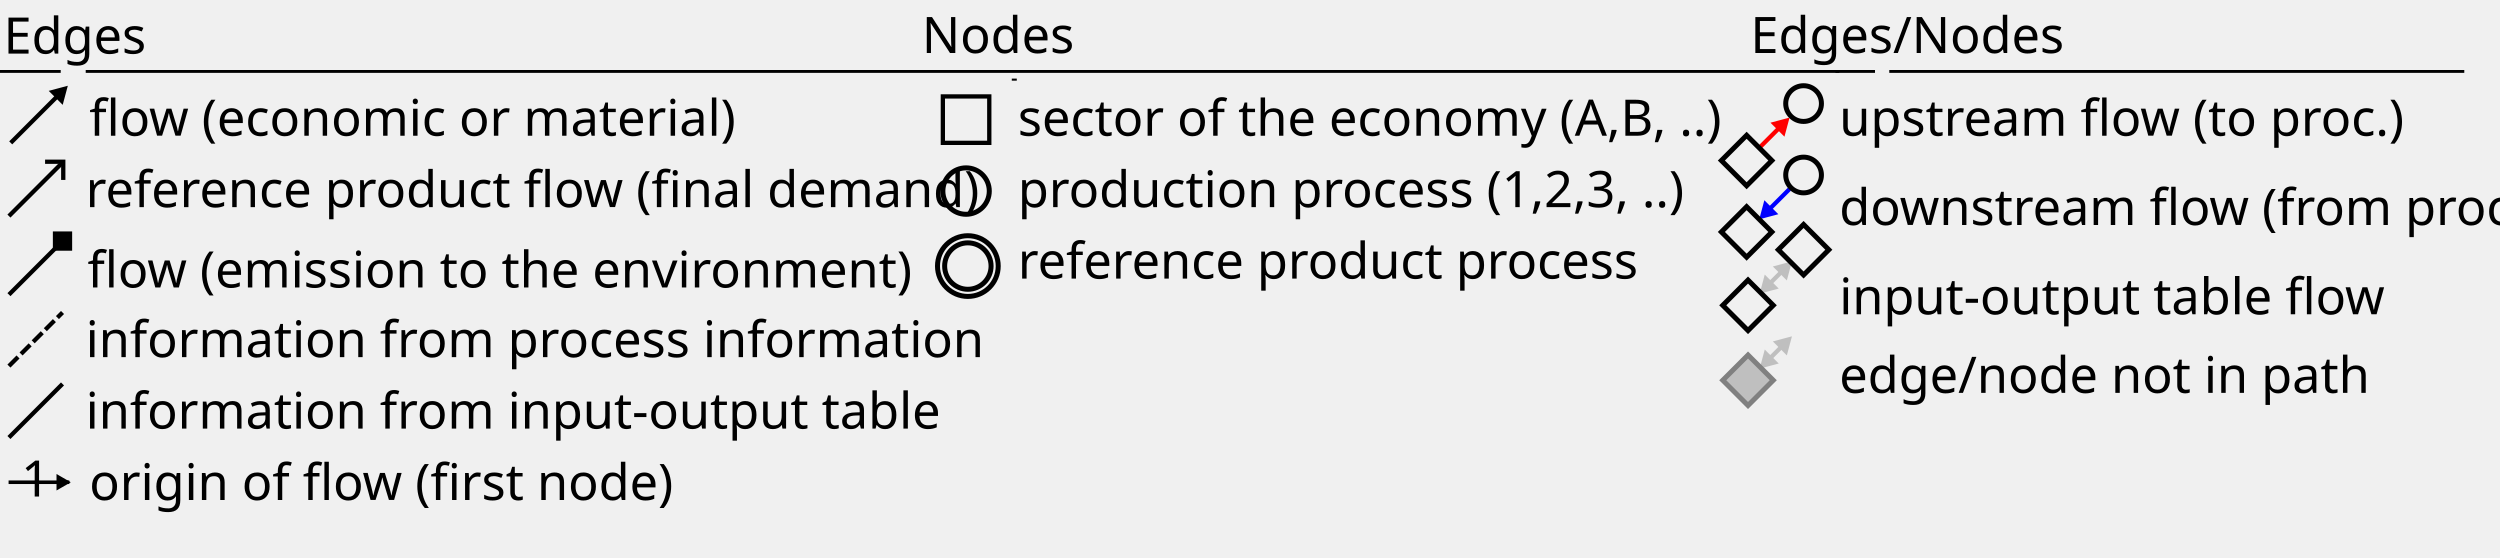
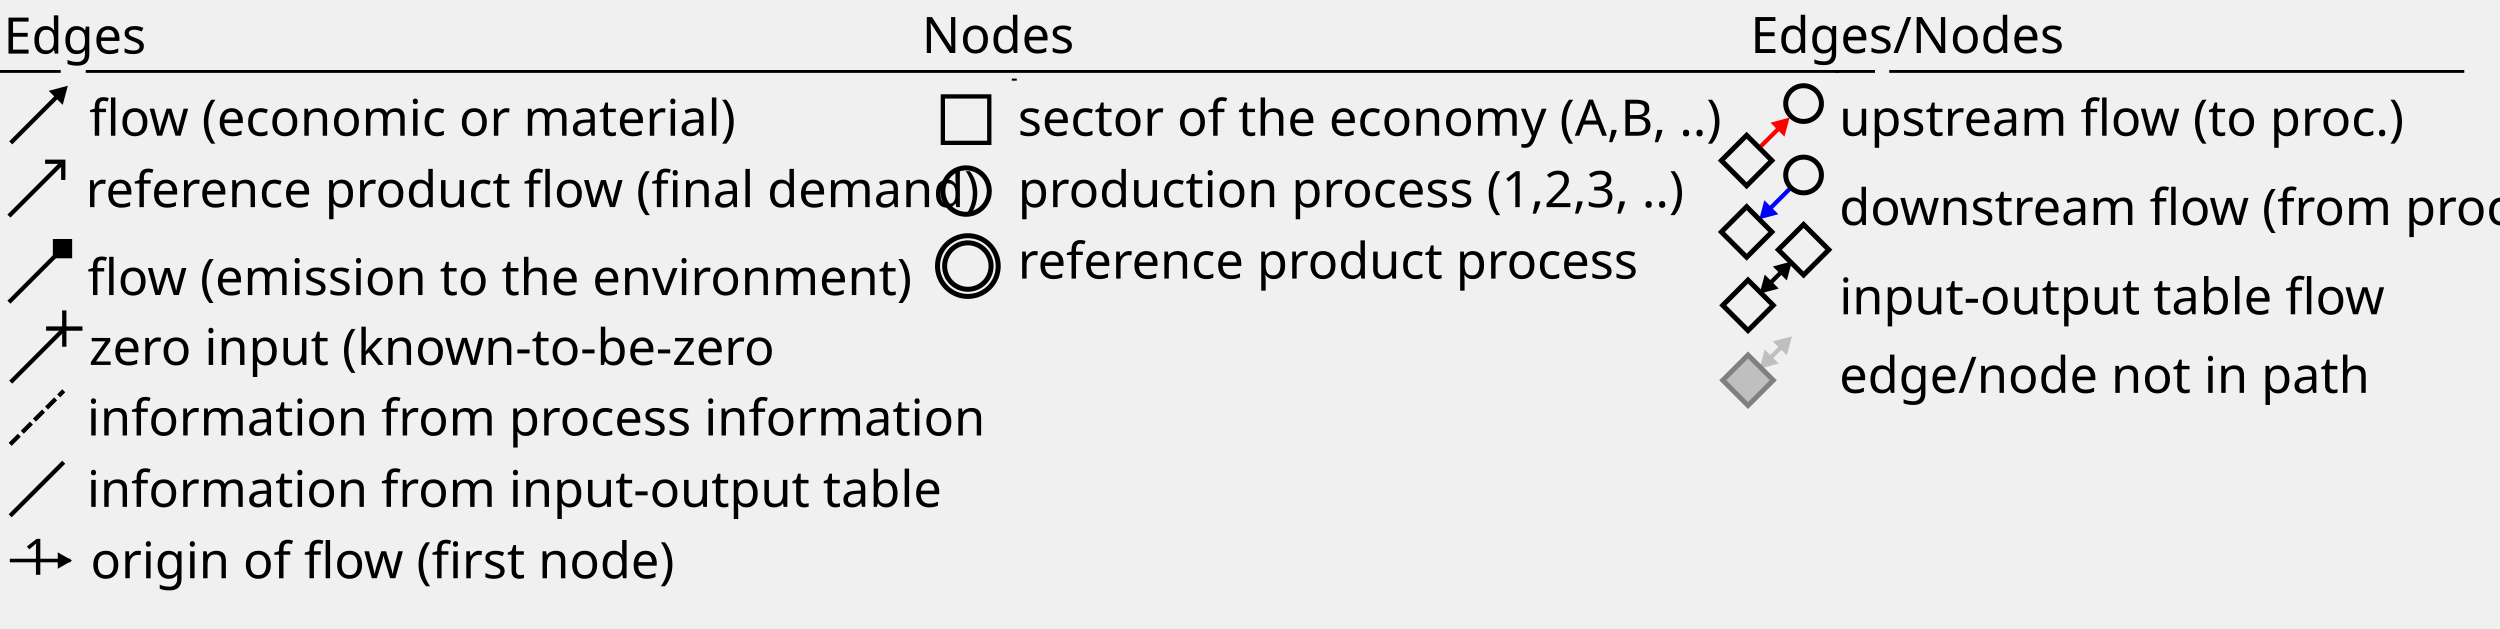
- <svg xmlns="http://www.w3.org/2000/svg" xmlns:xlink="http://www.w3.org/1999/xlink" width="175mm" height="39mm" viewBox="0 0 661.417 147.402" version="1.1" id="svg1" xml:space="preserve">
+ <svg xmlns="http://www.w3.org/2000/svg" xmlns:xlink="http://www.w3.org/1999/xlink" width="175mm" height="44mm" viewBox="0 0 661.417 166.3" version="1.1" id="svg1" xml:space="preserve">
  <defs id="defs1">
+     <marker style="overflow:visible" id="X" refX="0" refY="0" orient="auto" markerWidth="1" markerHeight="1" viewBox="0 0 1 1" preserveAspectRatio="xMidYMid">
+       <path style="fill:none;stroke:context-stroke;stroke-width:1" d="M -3,3 3,-3 M 3,3 -3,-3" id="path24" />
+     </marker>
    <marker style="overflow:visible" id="Diamond" refX="0" refY="0" orient="auto" markerWidth="1" markerHeight="1" viewBox="0 0 1 1" preserveAspectRatio="xMidYMid">
      <path transform="scale(0.45)" style="fill:context-stroke;fill-rule:evenodd;stroke:none" d="M 0,-7.071 -7.071,0 0,7.071 7.071,0 Z" id="path19" />
    </marker>
    <marker style="overflow:visible" id="ArrowWide" refX="0" refY="0" orient="auto-start-reverse" markerWidth="1" markerHeight="1" viewBox="0 0 1 1" preserveAspectRatio="xMidYMid">
      <path style="fill:none;stroke:context-stroke;stroke-width:1;stroke-linecap:butt" d="M 3,-3 0,0 3,3" transform="rotate(180,0.125,0)" id="path1" />
    </marker>
    <linearGradient id="swatch9">
      <stop style="stop-color:#ff0000;stop-opacity:1;" offset="0" id="stop9" />
      <stop style="stop-color:#0000ff;stop-opacity:1;" offset="1" id="stop10" />
    </linearGradient>
    <linearGradient id="linearGradient5-4" gradientTransform="matrix(3.760706,0,0,3.798444,597.8107,-311.2805)" x1="-85.604" y1="101.815" x2="-65.251" y2="101.815" gradientUnits="userSpaceOnUse">
      <stop style="stop-color:#ff0000;stop-opacity:1;" offset="0" id="stop4-8" />
      <stop style="stop-color:#0000ff;stop-opacity:1;" offset="1" id="stop5-6" />
    </linearGradient>
    <linearGradient id="linearGradient5" gradientTransform="matrix(3.760706,0,0,3.798444,811.7163,-311.6111)" x1="-85.604" y1="101.815" x2="-65.251" y2="101.815" gradientUnits="userSpaceOnUse">
      <stop style="stop-color:#ff0000;stop-opacity:1;" offset="0" id="stop4" />
      <stop style="stop-color:#0000ff;stop-opacity:1;" offset="1" id="stop5" />
    </linearGradient>
    <linearGradient xlink:href="#swatch9" id="linearGradient14" gradientUnits="userSpaceOnUse" gradientTransform="rotate(-45,-159.0584,269.5763)" x1="14.985" y1="239.158" x2="14.985" y2="210.874" />
    <linearGradient id="linearGradient5-9" gradientTransform="matrix(0.99502,0,0,1.005005,-8.503949,355.2464)" x1="492.236" y1="74.752" x2="569.162" y2="74.752" gradientUnits="userSpaceOnUse">
      <stop style="stop-color:#ff0000;stop-opacity:1;" offset="0" id="stop4-2" />
      <stop style="stop-color:#0000ff;stop-opacity:1;" offset="1" id="stop5-0" />
    </linearGradient>
    <marker style="overflow:visible" id="marker19-7-66-6-03-3" refX="2" refY="0" orient="auto-start-reverse" markerWidth="0.75" markerHeight="0.75" viewBox="0 0 1 1" preserveAspectRatio="xMidYMid">
      <path transform="scale(0.5)" style="fill:context-stroke;fill-rule:evenodd;stroke:context-stroke;stroke-width:1pt" d="M 5.77,0 -2.88,5 V -5 Z" id="path19-34-29-5-22-2" />
    </marker>
    <marker style="overflow:visible" id="marker19-7-66-6-03-4-8" refX="2" refY="0" orient="auto-start-reverse" markerWidth="0.75" markerHeight="0.75" viewBox="0 0 1 1" preserveAspectRatio="xMidYMid">
      <path transform="scale(0.5)" style="fill:context-stroke;fill-rule:evenodd;stroke:context-stroke;stroke-width:1pt" d="M 5.77,0 -2.88,5 V -5 Z" id="path19-34-29-5-22-3-8" />
    </marker>
    <marker style="overflow:visible" id="marker19-7-66-6-03-4-8-6" refX="2" refY="0" orient="auto-start-reverse" markerWidth="0.75" markerHeight="0.75" viewBox="0 0 1 1" preserveAspectRatio="xMidYMid">
      <path transform="scale(0.5)" style="fill:context-stroke;fill-rule:evenodd;stroke:context-stroke;stroke-width:1pt" d="M 5.77,0 -2.88,5 V -5 Z" id="path19-34-29-5-22-3-8-1" />
    </marker>
    <marker style="overflow:visible" id="marker19-25-2-1-8-2-9-8-4-9-67-6-02-3-2-7-3-5-8-7" refX="3" refY="0" orient="auto-start-reverse" markerWidth="0.75" markerHeight="0.75" viewBox="0 0 1 1" preserveAspectRatio="xMidYMid">
      <path transform="scale(0.5)" style="fill:context-stroke;fill-rule:evenodd;stroke:context-stroke;stroke-width:1pt" d="M 5.77,0 -2.88,5 V -5 Z" id="path19-86-1-2-8-7-5-3-1-0-1-8-33-5-7-80-2-5-9-7" />
    </marker>
    <marker style="overflow:visible" id="marker19-7-66-6-03-4-8-6-4" refX="2" refY="0" orient="auto-start-reverse" markerWidth="0.75" markerHeight="0.75" viewBox="0 0 1 1" preserveAspectRatio="xMidYMid">
      <path transform="scale(0.5)" style="fill:context-stroke;fill-rule:evenodd;stroke:context-stroke;stroke-width:1pt" d="M 5.77,0 -2.88,5 V -5 Z" id="path19-34-29-5-22-3-8-1-1" />
    </marker>
    <g id="g50">
      <g id="g49">
        <path d="m 5.156,-3.719 c 0.141,0 0.5,0 0.5,-0.344 0,-0.234 -0.219,-0.234 -0.391,-0.234 h -2.281 c -1.5,0 -2.609,1.641 -2.609,2.828 0,0.875 0.594,1.578 1.5,1.578 1.172,0 2.5,-1.203 2.5,-2.734 0,-0.172 0,-0.656 -0.312,-1.094 z M 1.891,-0.109 C 1.391,-0.109 1,-0.469 1,-1.188 c 0,-0.297 0.109,-1.109 0.469,-1.703 0.422,-0.688 1.016,-0.828 1.359,-0.828 0.828,0 0.906,0.656 0.906,0.969 0,0.469 -0.203,1.281 -0.531,1.797 -0.391,0.578 -0.938,0.844 -1.312,0.844 z m 0,0" id="path49" />
      </g>
    </g>
    <g id="g37">
      <g id="g36">
        <path d="m 5.156,-3.719 c 0.141,0 0.5,0 0.5,-0.344 0,-0.234 -0.219,-0.234 -0.391,-0.234 h -2.281 c -1.5,0 -2.609,1.641 -2.609,2.828 0,0.875 0.594,1.578 1.5,1.578 1.172,0 2.5,-1.203 2.5,-2.734 0,-0.172 0,-0.656 -0.312,-1.094 z M 1.891,-0.109 C 1.391,-0.109 1,-0.469 1,-1.188 c 0,-0.297 0.109,-1.109 0.469,-1.703 0.422,-0.688 1.016,-0.828 1.359,-0.828 0.828,0 0.906,0.656 0.906,0.969 0,0.469 -0.203,1.281 -0.531,1.797 -0.391,0.578 -0.938,0.844 -1.312,0.844 z m 0,0" id="path36" />
      </g>
    </g>
    <g id="g50-3">
      <g id="g49-4">
        <path d="m 5.156,-3.719 c 0.141,0 0.5,0 0.5,-0.344 0,-0.234 -0.219,-0.234 -0.391,-0.234 h -2.281 c -1.5,0 -2.609,1.641 -2.609,2.828 0,0.875 0.594,1.578 1.5,1.578 1.172,0 2.5,-1.203 2.5,-2.734 0,-0.172 0,-0.656 -0.312,-1.094 z M 1.891,-0.109 C 1.391,-0.109 1,-0.469 1,-1.188 c 0,-0.297 0.109,-1.109 0.469,-1.703 0.422,-0.688 1.016,-0.828 1.359,-0.828 0.828,0 0.906,0.656 0.906,0.969 0,0.469 -0.203,1.281 -0.531,1.797 -0.391,0.578 -0.938,0.844 -1.312,0.844 z m 0,0" id="path49-0" />
      </g>
    </g>
  </defs>
  <g id="layer5">
    <text xml:space="preserve" style="font-style:italic;font-variant:normal;font-weight:500;font-stretch:normal;font-size:13.333px;line-height:0.9;font-family:'CMU Classical Serif';-inkscape-font-specification:'CMU Classical Serif Medium Italic';text-align:start;text-anchor:start;fill:#ffffff;fill-opacity:0;stroke:#0000ff;stroke-width:0.378;stroke-dasharray:none;stroke-dashoffset:0;stroke-opacity:1" x="486.615" y="35.906" id="text111-1-9-8-4">
      <tspan id="tspan111-2-2-4-1" style="font-style:normal;font-variant:normal;font-weight:normal;font-stretch:normal;font-size:13.333px;font-family:'CMU Classical Serif';-inkscape-font-specification:'CMU Classical Serif';text-align:start;text-anchor:start;fill:#000000;fill-opacity:1;stroke:none;stroke-width:0.378;stroke-dasharray:none;stroke-opacity:1" x="486.615" y="35.906">upstream flow (to proc.)</tspan>
    </text>
    <rect style="fill:#ffffff;fill-opacity:0;stroke:#000000;stroke-width:1.134;stroke-dasharray:none;stroke-opacity:1" id="rect103" width="12.283" height="12.283" x="249.449" y="25.512" />
    <text xml:space="preserve" style="font-style:italic;font-variant:normal;font-weight:500;font-stretch:normal;font-size:13.333px;line-height:0.9;font-family:'CMU Classical Serif';-inkscape-font-specification:'CMU Classical Serif Medium Italic';text-align:start;text-anchor:start;fill:#ffffff;fill-opacity:0;stroke:#0000ff;stroke-width:0.378;stroke-dasharray:none;stroke-dashoffset:0;stroke-opacity:1" x="0.944" y="14.173" id="text111">
      <tspan id="tspan111" style="font-style:normal;font-variant:normal;font-weight:normal;font-stretch:normal;font-size:13.333px;font-family:'CMU Classical Serif';-inkscape-font-specification:'CMU Classical Serif';text-align:start;text-anchor:start;fill:#000000;fill-opacity:1;stroke:none;stroke-width:0.378;stroke-dasharray:none;stroke-opacity:1" x="0.944" y="14.173">Edges</tspan>
    </text>
    <text xml:space="preserve" style="font-style:italic;font-variant:normal;font-weight:500;font-stretch:normal;font-size:13.333px;line-height:0.9;font-family:'CMU Classical Serif';-inkscape-font-specification:'CMU Classical Serif Medium Italic';text-align:start;text-anchor:start;fill:#ffffff;fill-opacity:0;stroke:#0000ff;stroke-width:0.378;stroke-dasharray:none;stroke-dashoffset:0;stroke-opacity:1" x="243.897" y="14.023" id="text111-12">
      <tspan id="tspan111-3" style="font-style:normal;font-variant:normal;font-weight:normal;font-stretch:normal;font-size:13.333px;font-family:'CMU Classical Serif';-inkscape-font-specification:'CMU Classical Serif';text-align:start;text-anchor:start;fill:#000000;fill-opacity:1;stroke:none;stroke-width:0.378;stroke-dasharray:none;stroke-opacity:1" x="243.897" y="14.023">Nodes</tspan>
    </text>
    <text xml:space="preserve" style="font-style:italic;font-variant:normal;font-weight:500;font-stretch:normal;font-size:13.333px;line-height:0.9;font-family:'CMU Classical Serif';-inkscape-font-specification:'CMU Classical Serif Medium Italic';text-align:start;text-anchor:start;fill:#ffffff;fill-opacity:0;stroke:#0000ff;stroke-width:0.378;stroke-dasharray:none;stroke-dashoffset:0;stroke-opacity:1" x="463.11" y="14.023" id="text111-12-6">
      <tspan id="tspan111-3-1" style="font-style:normal;font-variant:normal;font-weight:normal;font-stretch:normal;font-size:13.333px;font-family:'CMU Classical Serif';-inkscape-font-specification:'CMU Classical Serif';text-align:start;text-anchor:start;fill:#000000;fill-opacity:1;stroke:none;stroke-width:0.378;stroke-dasharray:none;stroke-opacity:1" x="463.11" y="14.023">Edges/Nodes</tspan>
    </text>
    <text xml:space="preserve" style="font-style:italic;font-variant:normal;font-weight:500;font-stretch:normal;font-size:13.333px;line-height:0.9;font-family:'CMU Classical Serif';-inkscape-font-specification:'CMU Classical Serif Medium Italic';text-align:start;text-anchor:start;fill:#ffffff;fill-opacity:0;stroke:#0000ff;stroke-width:0.378;stroke-dasharray:none;stroke-dashoffset:0;stroke-opacity:1" x="23.621" y="35.906" id="text111-1">
      <tspan id="tspan111-2" style="font-style:normal;font-variant:normal;font-weight:normal;font-stretch:normal;font-size:13.333px;font-family:'CMU Classical Serif';-inkscape-font-specification:'CMU Classical Serif';text-align:start;text-anchor:start;fill:#000000;fill-opacity:1;stroke:none;stroke-width:0.378;stroke-dasharray:none;stroke-opacity:1" x="23.621" y="35.906">flow (economic or material) </tspan>
    </text>
-     <text xml:space="preserve" style="font-style:italic;font-variant:normal;font-weight:500;font-stretch:normal;font-size:13.333px;line-height:0.9;font-family:'CMU Classical Serif';-inkscape-font-specification:'CMU Classical Serif Medium Italic';text-align:start;text-anchor:start;fill:#ffffff;fill-opacity:0;stroke:#0000ff;stroke-width:0.378;stroke-dasharray:none;stroke-dashoffset:0;stroke-opacity:1" x="22.677" y="94.488" id="text111-1-9">
-       <tspan id="tspan111-2-2" style="font-style:normal;font-variant:normal;font-weight:normal;font-stretch:normal;font-size:13.333px;font-family:'CMU Classical Serif';-inkscape-font-specification:'CMU Classical Serif';text-align:start;text-anchor:start;fill:#000000;fill-opacity:1;stroke:none;stroke-width:0.378;stroke-dasharray:none;stroke-opacity:1" x="22.677" y="94.488">information from process information</tspan>
+     <text xml:space="preserve" style="font-style:italic;font-variant:normal;font-weight:500;font-stretch:normal;font-size:13.333px;line-height:0.9;font-family:'CMU Classical Serif';-inkscape-font-specification:'CMU Classical Serif Medium Italic';text-align:start;text-anchor:start;fill:#ffffff;fill-opacity:0;stroke:#0000ff;stroke-width:0.378;stroke-dasharray:none;stroke-dashoffset:0;stroke-opacity:1" x="23.005" y="115.201" id="text111-1-9">
+       <tspan id="tspan111-2-2" style="font-style:normal;font-variant:normal;font-weight:normal;font-stretch:normal;font-size:13.333px;font-family:'CMU Classical Serif';-inkscape-font-specification:'CMU Classical Serif';text-align:start;text-anchor:start;fill:#000000;fill-opacity:1;stroke:none;stroke-width:0.378;stroke-dasharray:none;stroke-opacity:1" x="23.005" y="115.201">information from process information</tspan>
    </text>
-     <text xml:space="preserve" style="font-style:italic;font-variant:normal;font-weight:500;font-stretch:normal;font-size:13.333px;line-height:0.9;font-family:'CMU Classical Serif';-inkscape-font-specification:'CMU Classical Serif Medium Italic';text-align:start;text-anchor:start;fill:#ffffff;fill-opacity:0;stroke:#0000ff;stroke-width:0.378;stroke-dasharray:none;stroke-dashoffset:0;stroke-opacity:1" x="22.677" y="113.386" id="text111-1-9-8">
-       <tspan id="tspan111-2-2-4" style="font-style:normal;font-variant:normal;font-weight:normal;font-stretch:normal;font-size:13.333px;font-family:'CMU Classical Serif';-inkscape-font-specification:'CMU Classical Serif';text-align:start;text-anchor:start;fill:#000000;fill-opacity:1;stroke:none;stroke-width:0.378;stroke-dasharray:none;stroke-opacity:1" x="22.677" y="113.386">information from input-output table</tspan>
+     <text xml:space="preserve" style="font-style:italic;font-variant:normal;font-weight:500;font-stretch:normal;font-size:13.333px;line-height:0.9;font-family:'CMU Classical Serif';-inkscape-font-specification:'CMU Classical Serif Medium Italic';text-align:start;text-anchor:start;fill:#ffffff;fill-opacity:0;stroke:#0000ff;stroke-width:0.378;stroke-dasharray:none;stroke-dashoffset:0;stroke-opacity:1" x="23.005" y="134.099" id="text111-1-9-8">
+       <tspan id="tspan111-2-2-4" style="font-style:normal;font-variant:normal;font-weight:normal;font-stretch:normal;font-size:13.333px;font-family:'CMU Classical Serif';-inkscape-font-specification:'CMU Classical Serif';text-align:start;text-anchor:start;fill:#000000;fill-opacity:1;stroke:none;stroke-width:0.378;stroke-dasharray:none;stroke-opacity:1" x="23.005" y="134.099">information from input-output table</tspan>
    </text>
    <text xml:space="preserve" style="font-style:italic;font-variant:normal;font-weight:500;font-stretch:normal;font-size:13.333px;line-height:0.9;font-family:'CMU Classical Serif';-inkscape-font-specification:'CMU Classical Serif Medium Italic';text-align:start;text-anchor:start;fill:#ffffff;fill-opacity:0;stroke:#0000ff;stroke-width:0.378;stroke-dasharray:none;stroke-dashoffset:0;stroke-opacity:1" x="486.615" y="59.528" id="text111-1-9-8-4-6">
      <tspan id="tspan111-2-2-4-1-1" style="font-style:normal;font-variant:normal;font-weight:normal;font-stretch:normal;font-size:13.333px;font-family:'CMU Classical Serif';-inkscape-font-specification:'CMU Classical Serif';text-align:start;text-anchor:start;fill:#000000;fill-opacity:1;stroke:none;stroke-width:0.378;stroke-dasharray:none;stroke-opacity:1" x="486.615" y="59.528">downstream flow (from proc.)</tspan>
    </text>
    <text xml:space="preserve" style="font-style:italic;font-variant:normal;font-weight:500;font-stretch:normal;font-size:13.333px;line-height:0.9;font-family:'CMU Classical Serif';-inkscape-font-specification:'CMU Classical Serif Medium Italic';text-align:start;text-anchor:start;fill:#ffffff;fill-opacity:0;stroke:#0000ff;stroke-width:0.378;stroke-dasharray:none;stroke-dashoffset:0;stroke-opacity:1" x="22.677" y="54.803" id="text111-1-9-8-4-6-6">
      <tspan id="tspan111-2-2-4-1-1-9" style="font-style:normal;font-variant:normal;font-weight:normal;font-stretch:normal;font-size:13.333px;font-family:'CMU Classical Serif';-inkscape-font-specification:'CMU Classical Serif';text-align:start;text-anchor:start;fill:#000000;fill-opacity:1;stroke:none;stroke-width:0.378;stroke-dasharray:none;stroke-opacity:1" x="22.677" y="54.803">reference product flow (final demand)</tspan>
    </text>
    <text xml:space="preserve" style="font-style:italic;font-variant:normal;font-weight:500;font-stretch:normal;font-size:13.333px;line-height:0.9;font-family:'CMU Classical Serif';-inkscape-font-specification:'CMU Classical Serif Medium Italic';text-align:start;text-anchor:start;fill:#ffffff;fill-opacity:0;stroke:#0000ff;stroke-width:0.378;stroke-dasharray:none;stroke-dashoffset:0;stroke-opacity:1" x="486.615" y="83.15" id="text111-1-9-8-4-6-6-6">
      <tspan id="tspan111-2-2-4-1-1-9-9" style="font-style:normal;font-variant:normal;font-weight:normal;font-stretch:normal;font-size:13.333px;font-family:'CMU Classical Serif';-inkscape-font-specification:'CMU Classical Serif';text-align:start;text-anchor:start;fill:#000000;fill-opacity:1;stroke:none;stroke-width:0.378;stroke-dasharray:none;stroke-opacity:1" x="486.615" y="83.15">input-output table flow</tspan>
    </text>
    <text xml:space="preserve" style="font-style:italic;font-variant:normal;font-weight:500;font-stretch:normal;font-size:13.333px;line-height:0.9;font-family:'CMU Classical Serif';-inkscape-font-specification:'CMU Classical Serif Medium Italic';text-align:start;text-anchor:start;fill:#ffffff;fill-opacity:0;stroke:#0000ff;stroke-width:0.378;stroke-dasharray:none;stroke-dashoffset:0;stroke-opacity:1" x="269.291" y="35.906" id="text111-1-9-8-4-6-6-6-6">
      <tspan id="tspan111-2-2-4-1-1-9-9-9" style="font-style:normal;font-variant:normal;font-weight:normal;font-stretch:normal;font-size:13.333px;font-family:'CMU Classical Serif';-inkscape-font-specification:'CMU Classical Serif';text-align:start;text-anchor:start;fill:#000000;fill-opacity:1;stroke:none;stroke-width:0.378;stroke-dasharray:none;stroke-opacity:1" x="269.291" y="35.906">sector of the economy (A,B, ..)</tspan>
    </text>
    <text xml:space="preserve" style="font-style:italic;font-variant:normal;font-weight:500;font-stretch:normal;font-size:13.333px;line-height:0.9;font-family:'CMU Classical Serif';-inkscape-font-specification:'CMU Classical Serif Medium Italic';text-align:start;text-anchor:start;fill:#ffffff;fill-opacity:0;stroke:#0000ff;stroke-width:0.378;stroke-dasharray:none;stroke-dashoffset:0;stroke-opacity:1" x="269.291" y="54.803" id="text111-1-9-8-4-6-6-6-6-3">
      <tspan id="tspan111-2-2-4-1-1-9-9-9-1" style="font-style:normal;font-variant:normal;font-weight:normal;font-stretch:normal;font-size:13.333px;font-family:'CMU Classical Serif';-inkscape-font-specification:'CMU Classical Serif';text-align:start;text-anchor:start;fill:#000000;fill-opacity:1;stroke:none;stroke-width:0.378;stroke-dasharray:none;stroke-opacity:1" x="269.291" y="54.803">production process (1,2,3, ..)</tspan>
    </text>
    <text xml:space="preserve" style="font-style:italic;font-variant:normal;font-weight:500;font-stretch:normal;font-size:13.333px;line-height:0.9;font-family:'CMU Classical Serif';-inkscape-font-specification:'CMU Classical Serif Medium Italic';text-align:start;text-anchor:start;fill:#ffffff;fill-opacity:0;stroke:#0000ff;stroke-width:0.378;stroke-dasharray:none;stroke-dashoffset:0;stroke-opacity:1" x="269.291" y="73.701" id="text111-1-9-8-4-6-6-6-6-3-3">
      <tspan id="tspan111-2-2-4-1-1-9-9-9-1-9" style="font-style:normal;font-variant:normal;font-weight:normal;font-stretch:normal;font-size:13.333px;font-family:'CMU Classical Serif';-inkscape-font-specification:'CMU Classical Serif';text-align:start;text-anchor:start;fill:#000000;fill-opacity:1;stroke:none;stroke-width:0.378;stroke-dasharray:none;stroke-opacity:1" x="269.291" y="73.701">reference product process</tspan>
    </text>
    <path style="fill:none;fill-opacity:1;stroke:#000000;stroke-width:1.134;stroke-miterlimit:4.1;stroke-dasharray:none;stroke-dashoffset:0;stroke-opacity:1;marker-end:url(#marker19-7-66-6-03-3)" d="M 2.834,37.795 17.007,23.622" id="path15" />
-     <text xml:space="preserve" style="font-style:italic;font-variant:normal;font-weight:500;font-stretch:normal;font-size:13.333px;line-height:0.9;font-family:'CMU Classical Serif';-inkscape-font-specification:'CMU Classical Serif Medium Italic';text-align:start;text-anchor:start;fill:#ffffff;fill-opacity:0;stroke:#0000ff;stroke-width:0.378;stroke-dasharray:none;stroke-dashoffset:0;stroke-opacity:1" x="23.149" y="76.063" id="text111-1-0">
-       <tspan id="tspan111-2-3" style="font-style:normal;font-variant:normal;font-weight:normal;font-stretch:normal;font-size:13.333px;font-family:'CMU Classical Serif';-inkscape-font-specification:'CMU Classical Serif';text-align:start;text-anchor:start;fill:#000000;fill-opacity:1;stroke:none;stroke-width:0.378;stroke-dasharray:none;stroke-opacity:1" x="23.149" y="76.063">flow (emission to the environment)</tspan>
+     <text xml:space="preserve" style="font-style:italic;font-variant:normal;font-weight:500;font-stretch:normal;font-size:13.333px;line-height:0.9;font-family:'CMU Classical Serif';-inkscape-font-specification:'CMU Classical Serif Medium Italic';text-align:start;text-anchor:start;fill:#ffffff;fill-opacity:0;stroke:#0000ff;stroke-width:0.378;stroke-dasharray:none;stroke-dashoffset:0;stroke-opacity:1" x="23.149" y="78.063" id="text111-1-0">
+       <tspan id="tspan111-2-3" style="font-style:normal;font-variant:normal;font-weight:normal;font-stretch:normal;font-size:13.333px;font-family:'CMU Classical Serif';-inkscape-font-specification:'CMU Classical Serif';text-align:start;text-anchor:start;fill:#000000;fill-opacity:1;stroke:none;stroke-width:0.378;stroke-dasharray:none;stroke-opacity:1" x="23.149" y="78.063">flow (emission to the environment)</tspan>
    </text>
-     <path style="fill:none;fill-opacity:1;stroke:#000000;stroke-width:1.134;stroke-miterlimit:4.1;stroke-dasharray:none;stroke-dashoffset:0;stroke-opacity:1;marker-end:url(#Diamond)" d="M 2.362,77.953 16.535,63.78" id="path15-28" />
+     <path style="fill:none;fill-opacity:1;stroke:#000000;stroke-width:1.134;stroke-miterlimit:4.1;stroke-dasharray:none;stroke-dashoffset:0;stroke-opacity:1;marker-end:url(#Diamond)" d="M 2.362,79.953 16.535,65.78" id="path15-28" />
    <path style="fill:none;fill-opacity:1;stroke:#000000;stroke-width:1.134;stroke-miterlimit:4.1;stroke-dasharray:none;stroke-dashoffset:0;stroke-opacity:1;marker-end:url(#ArrowWide)" d="M 2.362,57.165 16.535,42.992" id="path15-2" />
-     <path style="fill:none;fill-opacity:1;stroke:#000000;stroke-width:1.134;stroke-miterlimit:4.1;stroke-dasharray:3.402, 1.134;stroke-dashoffset:0;stroke-opacity:1" d="M 2.362,96.85 16.535,82.677" id="path15-0" />
+     <path style="fill:none;fill-opacity:1;stroke:#000000;stroke-width:1.134;stroke-miterlimit:4.1;stroke-dasharray:3.402, 1.134;stroke-dashoffset:0;stroke-opacity:1" d="M 2.69,117.563 16.863,103.39" id="path15-0" />
    <path style="fill:none;fill-opacity:1;stroke:#000000;stroke-width:0.756;stroke-miterlimit:4.1;stroke-dasharray:none;stroke-dashoffset:0;stroke-opacity:1" d="M 22.677,18.898 H 486.614" id="path43" />
    <path style="fill:none;fill-opacity:1;stroke:#000000;stroke-width:0.756;stroke-miterlimit:4.1;stroke-dasharray:none;stroke-dashoffset:0;stroke-opacity:1" d="M 16.062,18.898 H -6.5306545e-4" id="path44" />
-     <path style="fill:none;fill-opacity:1;stroke:#000000;stroke-width:1.134;stroke-miterlimit:4.1;stroke-dasharray:none;stroke-dashoffset:0;stroke-opacity:1" d="M 2.362,115.748 16.535,101.575" id="path15-01" />
+     <path style="fill:none;fill-opacity:1;stroke:#000000;stroke-width:1.134;stroke-miterlimit:4.1;stroke-dasharray:none;stroke-dashoffset:0;stroke-opacity:1" d="M 2.69,136.461 16.863,122.287" id="path15-01" />
    <g id="g3" transform="rotate(-45,387.0613,-219.1639)">
      <path style="fill:none;fill-opacity:1;stroke:#ff0000;stroke-width:1.134;stroke-miterlimit:4.1;stroke-dasharray:none;stroke-dashoffset:0;stroke-opacity:1;marker-end:url(#marker19-7-66-6-03-4-8)" d="m 259.842,18.898 10.022,7e-6" id="path15-7-3" />
      <rect style="fill:none;stroke:#000000;stroke-width:1.323;stroke-miterlimit:4.1;stroke-dasharray:none;stroke-dashoffset:0" id="rect1" width="9.449" height="9.449" x="14.173" y="-259.842" transform="rotate(90)" />
      <ellipse style="fill:none;stroke:#000000;stroke-width:1.323;stroke-miterlimit:4.1;stroke-dasharray:none;stroke-dashoffset:0" id="path3" cx="208.826" cy="-182.1" rx="4.724" ry="4.724" transform="rotate(45)" />
    </g>
    <g id="g4" transform="rotate(-45,392.7641,-202.6285)">
      <path style="fill:none;fill-opacity:1;stroke:#0000ff;stroke-width:1.134;stroke-miterlimit:4.1;stroke-dasharray:none;stroke-dashoffset:0;stroke-opacity:1;marker-start:url(#marker19-7-66-6-03-4-8)" d="m 261.159,33.071 10.022,7e-6" id="path15-7-3-6" />
      <rect style="fill:none;stroke:#000000;stroke-width:1.323;stroke-miterlimit:4.1;stroke-dasharray:none;stroke-dashoffset:0" id="rect1-0" width="9.449" height="9.449" x="28.346" y="-259.842" transform="rotate(90)" />
      <ellipse style="fill:none;stroke:#000000;stroke-width:1.323;stroke-miterlimit:4.1;stroke-dasharray:none;stroke-dashoffset:0" id="path3-7" cx="218.848" cy="-172.078" rx="4.724" ry="4.724" transform="rotate(45)" />
    </g>
    <g id="g5" transform="rotate(-45,350.3023,-159.3205)">
-       <path style="fill:none;fill-opacity:1;stroke:#bfbfbf;stroke-width:1.134;stroke-miterlimit:4.1;stroke-dasharray:none;stroke-dashoffset:0;stroke-opacity:1;marker-start:url(#marker19-7-66-6-03-4-8-6);marker-end:url(#marker19-7-66-6-03-4-8-6)" d="m 265.512,89.764 h 9.449" id="path15-7-3-8" />
+       <path style="fill:none;fill-opacity:1;stroke:#000000;stroke-width:1.134;stroke-miterlimit:4.1;stroke-dasharray:none;stroke-dashoffset:0;stroke-opacity:1;marker-start:url(#marker19-7-66-6-03-4-8-6);marker-end:url(#marker19-7-66-6-03-4-8-6)" d="m 265.512,89.764 h 9.449" id="path15-7-3-8" />
      <rect style="fill:none;stroke:#000000;stroke-width:1.323;stroke-miterlimit:4.1;stroke-dasharray:none;stroke-dashoffset:0" id="rect1-1" width="9.449" height="9.449" x="85.039" y="-264.567" transform="rotate(90)" />
      <rect style="fill:none;stroke:#000000;stroke-width:1.323;stroke-miterlimit:4.1;stroke-dasharray:none;stroke-dashoffset:0" id="rect1-1-7" width="9.449" height="9.449" x="85.039" y="-285.354" transform="rotate(90)" />
    </g>
    <g id="g5-7" transform="rotate(-45,378.9304,-147.8404)">
      <path style="fill:none;fill-opacity:1;stroke:#bfbfbf;stroke-width:1.134;stroke-miterlimit:4.1;stroke-dasharray:none;stroke-dashoffset:0;stroke-opacity:1;marker-start:url(#marker19-7-66-6-03-4-8-6-4);marker-end:url(#marker19-7-66-6-03-4-8-6-4)" d="m 267.992,86.905 h 9.449" id="path15-7-3-8-8" />
      <rect style="fill:#bfbfbf;fill-opacity:1;stroke:#808080;stroke-width:1.323;stroke-miterlimit:4.1;stroke-dasharray:none;stroke-dashoffset:0;stroke-opacity:1" id="rect1-1-77" width="9.449" height="9.449" x="82.181" y="-267.047" transform="rotate(90)" />
    </g>
    <ellipse style="fill:none;stroke:#000000;stroke-width:1.323;stroke-miterlimit:4.1;stroke-dasharray:none;stroke-dashoffset:0;stroke-opacity:1" id="path5" cx="255.59" cy="50.551" rx="6.142" ry="6.142" />
    <ellipse style="fill:none;stroke:#000000;stroke-width:1.323;stroke-miterlimit:4.1;stroke-dasharray:none;stroke-dashoffset:0;stroke-opacity:1" id="path7" cx="256.063" cy="70.394" rx="8.032" ry="8.031" />
    <ellipse style="fill:none;stroke:#000000;stroke-width:1.323;stroke-miterlimit:4.1;stroke-dasharray:none;stroke-dashoffset:0;stroke-opacity:1" id="path8" cx="256.063" cy="70.394" rx="6.142" ry="6.142" />
    <path style="fill:none;stroke:#000000;stroke-width:0.756;stroke-miterlimit:4.1;stroke-dasharray:none;stroke-dashoffset:0;stroke-opacity:1" d="m 485.601,18.898 10.463,-1e-6" id="path9" />
    <path style="fill:none;stroke:#000000;stroke-width:0.756;stroke-miterlimit:4.1;stroke-dasharray:none;stroke-dashoffset:0;stroke-opacity:1" d="M 499.843,18.898 H 651.969" id="path10" />
-     <path style="font-variation-settings:normal;vector-effect:none;fill:#bfbfbf;fill-opacity:1;stroke:#000000;stroke-width:0.945;stroke-linecap:butt;stroke-linejoin:miter;stroke-miterlimit:4.1;stroke-dasharray:none;stroke-dashoffset:0;stroke-opacity:1;-inkscape-stroke:none;marker-end:url(#marker19-25-2-1-8-2-9-8-4-9-67-6-02-3-2-7-3-5-8-7)" d="M 2.272,127.586 H 18.335" id="path44-8-9-2-2-6-4-2-8" />
-     <text xml:space="preserve" style="font-size:13.333px;line-height:0.9;font-family:'CMU Classical Serif';-inkscape-font-specification:'CMU Classical Serif';font-variation-settings:normal;text-align:start;text-anchor:start;vector-effect:none;fill:#000000;fill-opacity:1;stroke:none;stroke-width:0.945;stroke-linecap:butt;stroke-linejoin:miter;stroke-miterlimit:4.1;stroke-dasharray:none;stroke-dashoffset:0;stroke-opacity:1;-inkscape-stroke:none" x="5.6" y="131.366" id="text54-6">
-       <tspan id="tspan54-4" x="5.6" y="131.366" style="stroke-width:0.945">1</tspan>
+     <path style="font-variation-settings:normal;vector-effect:none;fill:#bfbfbf;fill-opacity:1;stroke:#000000;stroke-width:0.945;stroke-linecap:butt;stroke-linejoin:miter;stroke-miterlimit:4.1;stroke-dasharray:none;stroke-dashoffset:0;stroke-opacity:1;-inkscape-stroke:none;marker-end:url(#marker19-25-2-1-8-2-9-8-4-9-67-6-02-3-2-7-3-5-8-7)" d="M 2.6,148.299 H 18.663" id="path44-8-9-2-2-6-4-2-8" />
+     <text xml:space="preserve" style="font-size:13.333px;line-height:0.9;font-family:'CMU Classical Serif';-inkscape-font-specification:'CMU Classical Serif';font-variation-settings:normal;text-align:start;text-anchor:start;vector-effect:none;fill:#000000;fill-opacity:1;stroke:none;stroke-width:0.945;stroke-linecap:butt;stroke-linejoin:miter;stroke-miterlimit:4.1;stroke-dasharray:none;stroke-dashoffset:0;stroke-opacity:1;-inkscape-stroke:none" x="5.929" y="152.078" id="text54-6">
+       <tspan id="tspan54-4" x="5.929" y="152.078" style="stroke-width:0.945">1</tspan>
    </text>
-     <text xml:space="preserve" style="font-size:13.333px;line-height:0.9;font-family:'CMU Classical Serif';-inkscape-font-specification:'CMU Classical Serif';font-variation-settings:normal;text-align:start;text-anchor:start;vector-effect:none;fill:none;fill-opacity:1;stroke:#000000;stroke-width:0.945;stroke-linecap:butt;stroke-linejoin:miter;stroke-miterlimit:4.1;stroke-dasharray:none;stroke-dashoffset:0;stroke-opacity:1;-inkscape-stroke:none" x="23.621" y="132.283" id="text64">
-       <tspan id="tspan64" x="23.621" y="132.283" style="fill:#000000;fill-opacity:1;stroke:none;stroke-width:0.945">origin of flow (first node)</tspan>
+     <text xml:space="preserve" style="font-size:13.333px;line-height:0.9;font-family:'CMU Classical Serif';-inkscape-font-specification:'CMU Classical Serif';font-variation-settings:normal;text-align:start;text-anchor:start;vector-effect:none;fill:none;fill-opacity:1;stroke:#000000;stroke-width:0.945;stroke-linecap:butt;stroke-linejoin:miter;stroke-miterlimit:4.1;stroke-dasharray:none;stroke-dashoffset:0;stroke-opacity:1;-inkscape-stroke:none" x="23.95" y="152.996" id="text64">
+       <tspan id="tspan64" x="23.95" y="152.996" style="fill:#000000;fill-opacity:1;stroke:none;stroke-width:0.945">origin of flow (first node)</tspan>
    </text>
    <text xml:space="preserve" style="font-size:13.333px;line-height:0.9;font-family:'CMU Classical Serif';-inkscape-font-specification:'CMU Classical Serif';font-variation-settings:normal;text-align:start;text-anchor:start;vector-effect:none;fill:none;fill-opacity:1;stroke:#000000;stroke-width:0.945;stroke-linecap:butt;stroke-linejoin:miter;stroke-miterlimit:4.1;stroke-dasharray:none;stroke-dashoffset:0;stroke-opacity:1;-inkscape-stroke:none" x="486.614" y="103.937" id="text64-7">
      <tspan id="tspan64-8" x="486.614" y="103.937" style="fill:#000000;fill-opacity:1;stroke:none;stroke-width:0.945">edge/node not in path</tspan>
    </text>
+     <text xml:space="preserve" style="font-style:italic;font-variant:normal;font-weight:500;font-stretch:normal;font-size:13.333px;line-height:0.9;font-family:'CMU Classical Serif';-inkscape-font-specification:'CMU Classical Serif Medium Italic';text-align:start;text-anchor:start;fill:#ffffff;fill-opacity:0;stroke:#0000ff;stroke-width:0.378;stroke-dasharray:none;stroke-dashoffset:0;stroke-opacity:1" x="23.516" y="96.547" id="text111-1-0-0">
+       <tspan id="tspan111-2-3-3" style="font-style:normal;font-variant:normal;font-weight:normal;font-stretch:normal;font-size:13.333px;font-family:'CMU Classical Serif';-inkscape-font-specification:'CMU Classical Serif';text-align:start;text-anchor:start;fill:#000000;fill-opacity:1;stroke:none;stroke-width:0.378;stroke-dasharray:none;stroke-opacity:1" x="23.516" y="96.547">zero input (known-to-be-zero</tspan>
+     </text>
+     <path style="fill:none;fill-opacity:1;stroke:#000000;stroke-width:1.134;stroke-miterlimit:4.1;stroke-dasharray:none;stroke-dashoffset:0;stroke-opacity:1;marker-end:url(#X)" d="M 2.834,101.102 17.007,86.929" id="path15-28-6" />
  </g>
  <g id="layer6" />
  <g id="layer4" />
  <g id="layer3" />
  <g id="layer1">
    <text xml:space="preserve" style="font-size:13.333px;line-height:0.9;font-family:'CMU Classical Serif';-inkscape-font-specification:'CMU Classical Serif';fill:none;stroke:#000000;stroke-width:0.756;stroke-miterlimit:4.1;stroke-dasharray:none;stroke-opacity:1" x="9.448" y="-47.244" id="text1">
      <tspan id="tspan1" x="9.448" y="-47.244" style="fill:#000000;fill-opacity:1;stroke:none">approximate size of full-page figure in "JIE"</tspan>
      <tspan x="9.448" y="-35.244" style="fill:#000000;fill-opacity:1;stroke:none" id="tspan3">660x760px</tspan>
      <tspan x="9.448" y="-23.244" style="fill:#000000;fill-opacity:1;stroke:none" id="tspan2">based on Figure 3 in DOI: 10.1111/jiec.12142</tspan>
    </text>
    <text xml:space="preserve" style="font-style:italic;font-variant:normal;font-weight:500;font-stretch:normal;font-size:13.333px;line-height:0.9;font-family:'CMU Classical Serif';-inkscape-font-specification:'CMU Classical Serif Medium Italic';text-align:start;text-anchor:start;fill:#ffffff;fill-opacity:0;stroke:#0000ff;stroke-width:0.378;stroke-dasharray:none;stroke-dashoffset:0;stroke-opacity:1" x="245.669" y="14.173" id="text111-5">
      <tspan id="tspan111-7" style="font-style:normal;font-variant:normal;font-weight:normal;font-stretch:normal;font-size:13.333px;font-family:'CMU Classical Serif';-inkscape-font-specification:'CMU Classical Serif';text-align:start;text-anchor:start;fill:#000000;fill-opacity:1;stroke:none;stroke-width:0.378;stroke-dasharray:none;stroke-opacity:1" x="245.669" y="14.173" />
    </text>
    <ellipse style="fill:none;stroke:#000000;stroke-width:1.323;stroke-miterlimit:4.1;stroke-dasharray:none;stroke-dashoffset:0" id="path2" cx="268.346" cy="21.068" rx="4.5474816e-13" ry="0.281" />
  </g>
</svg>
